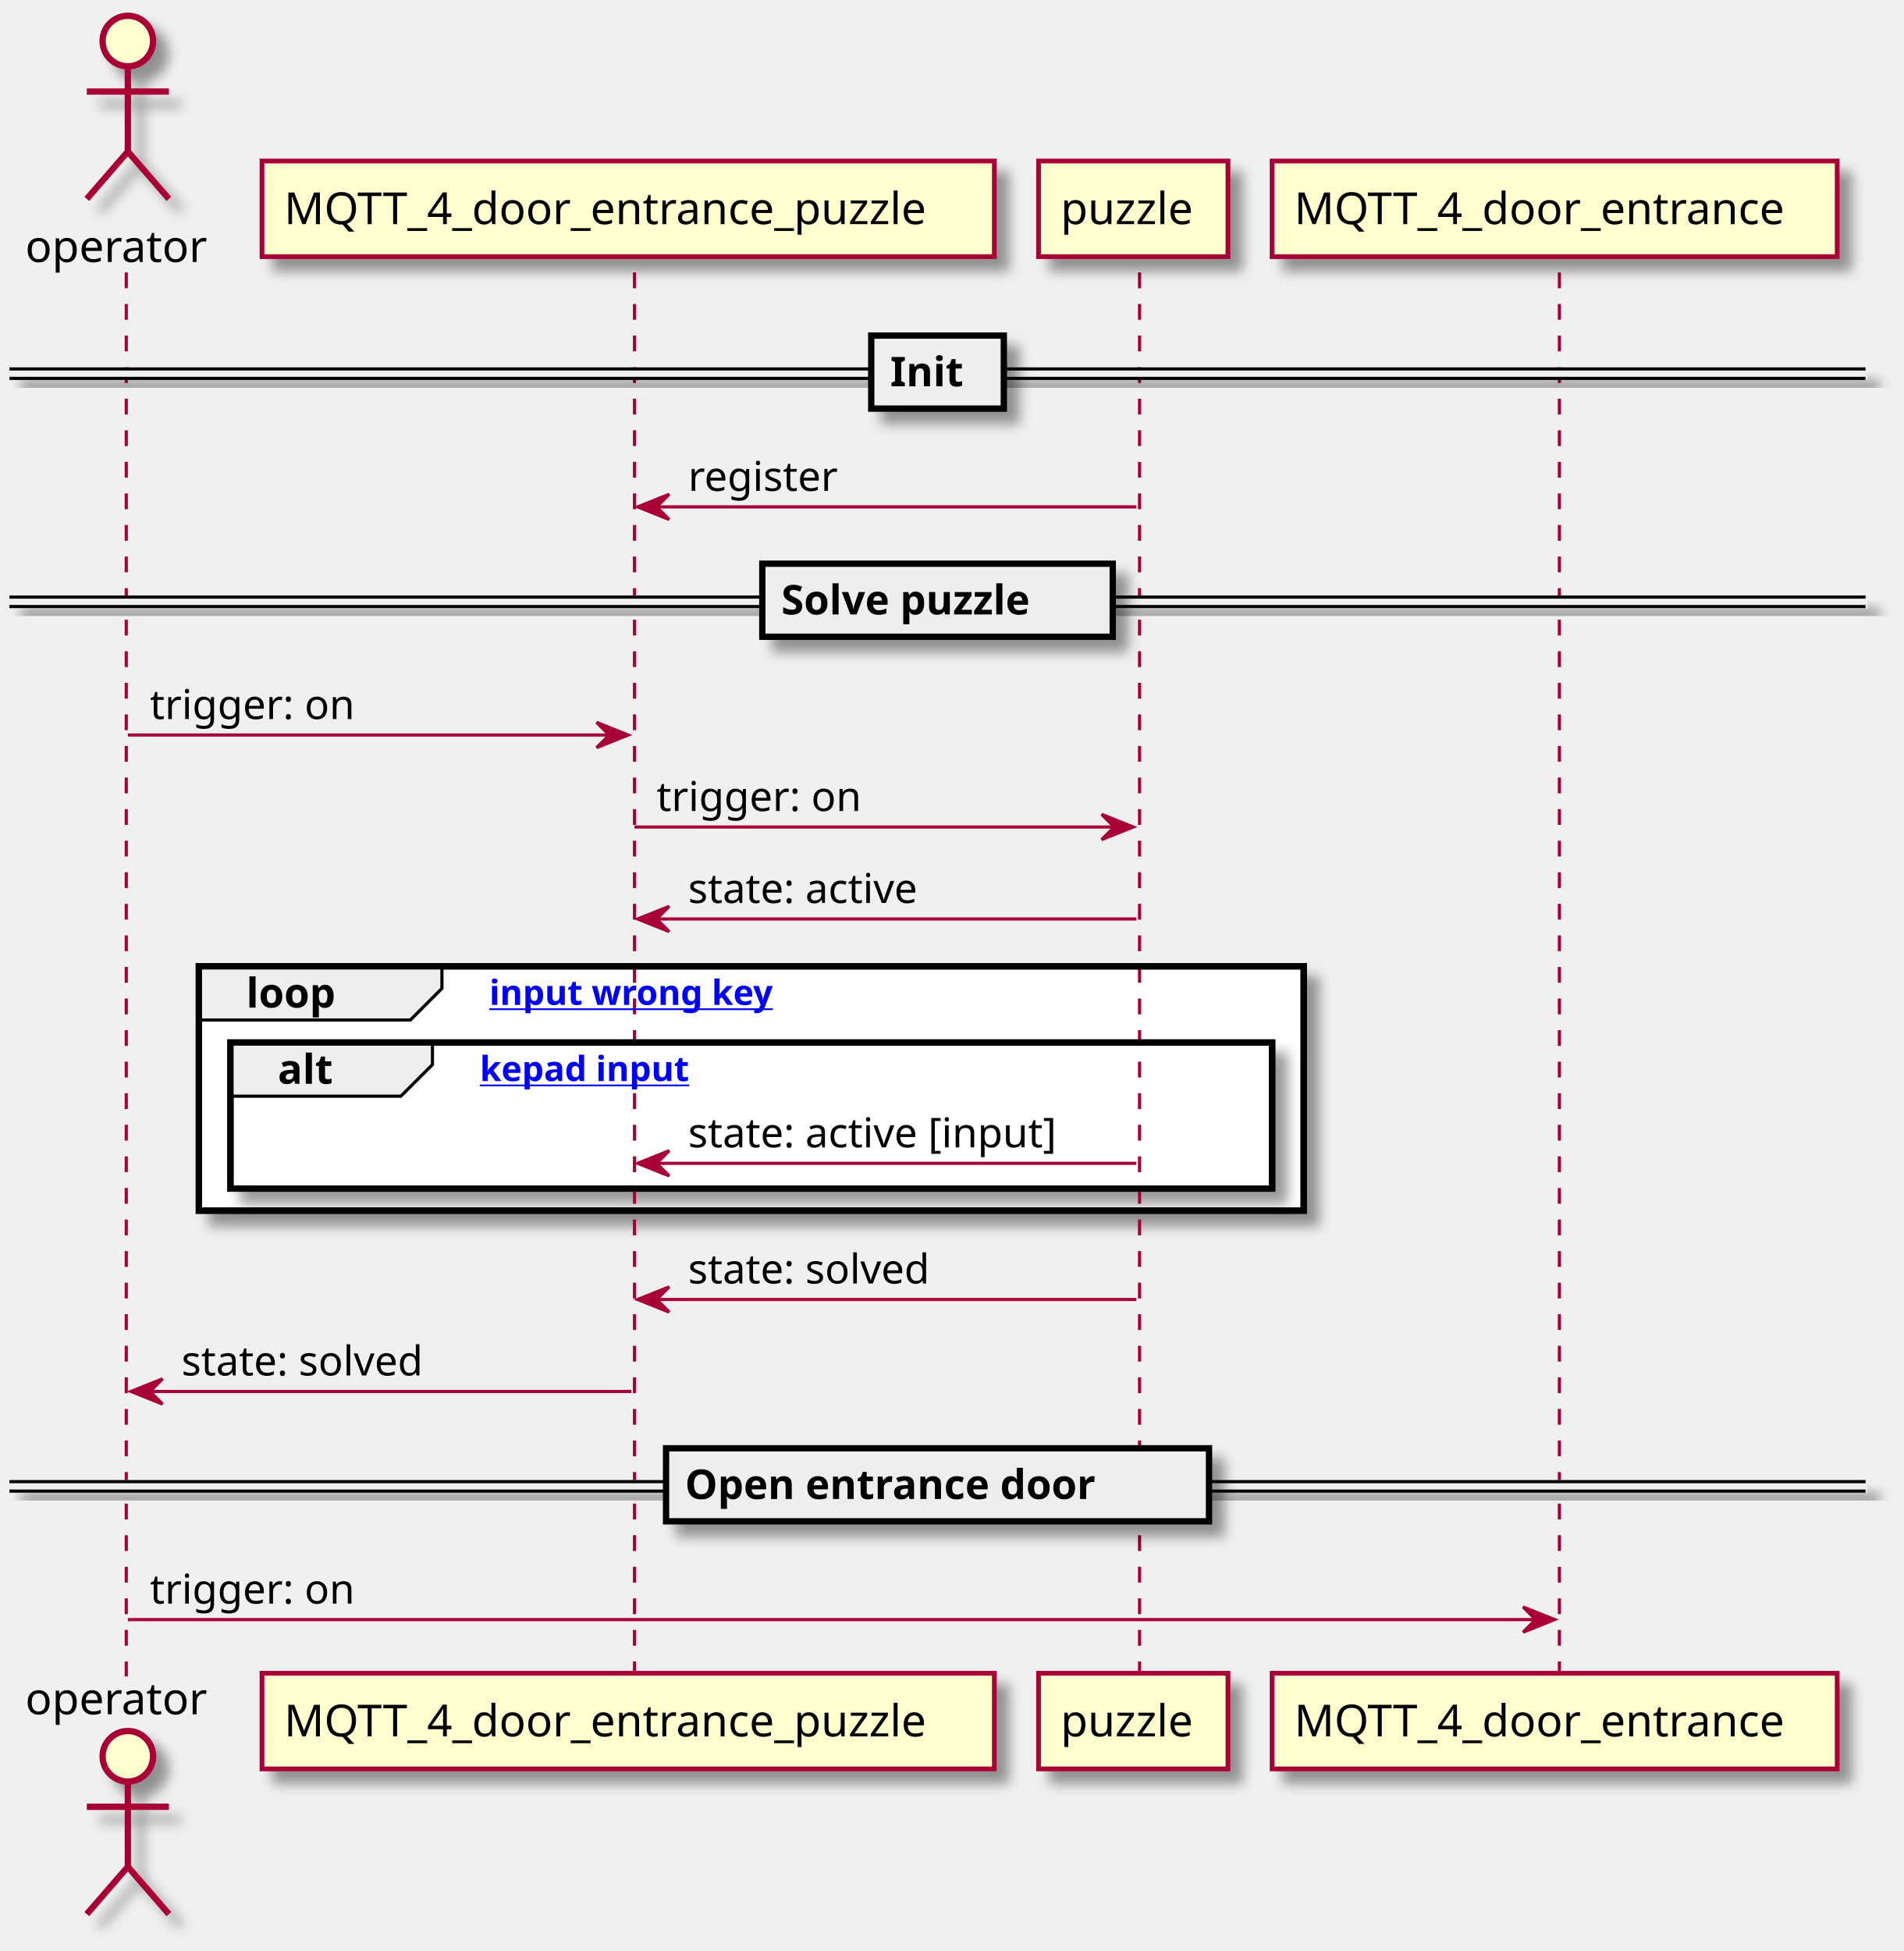
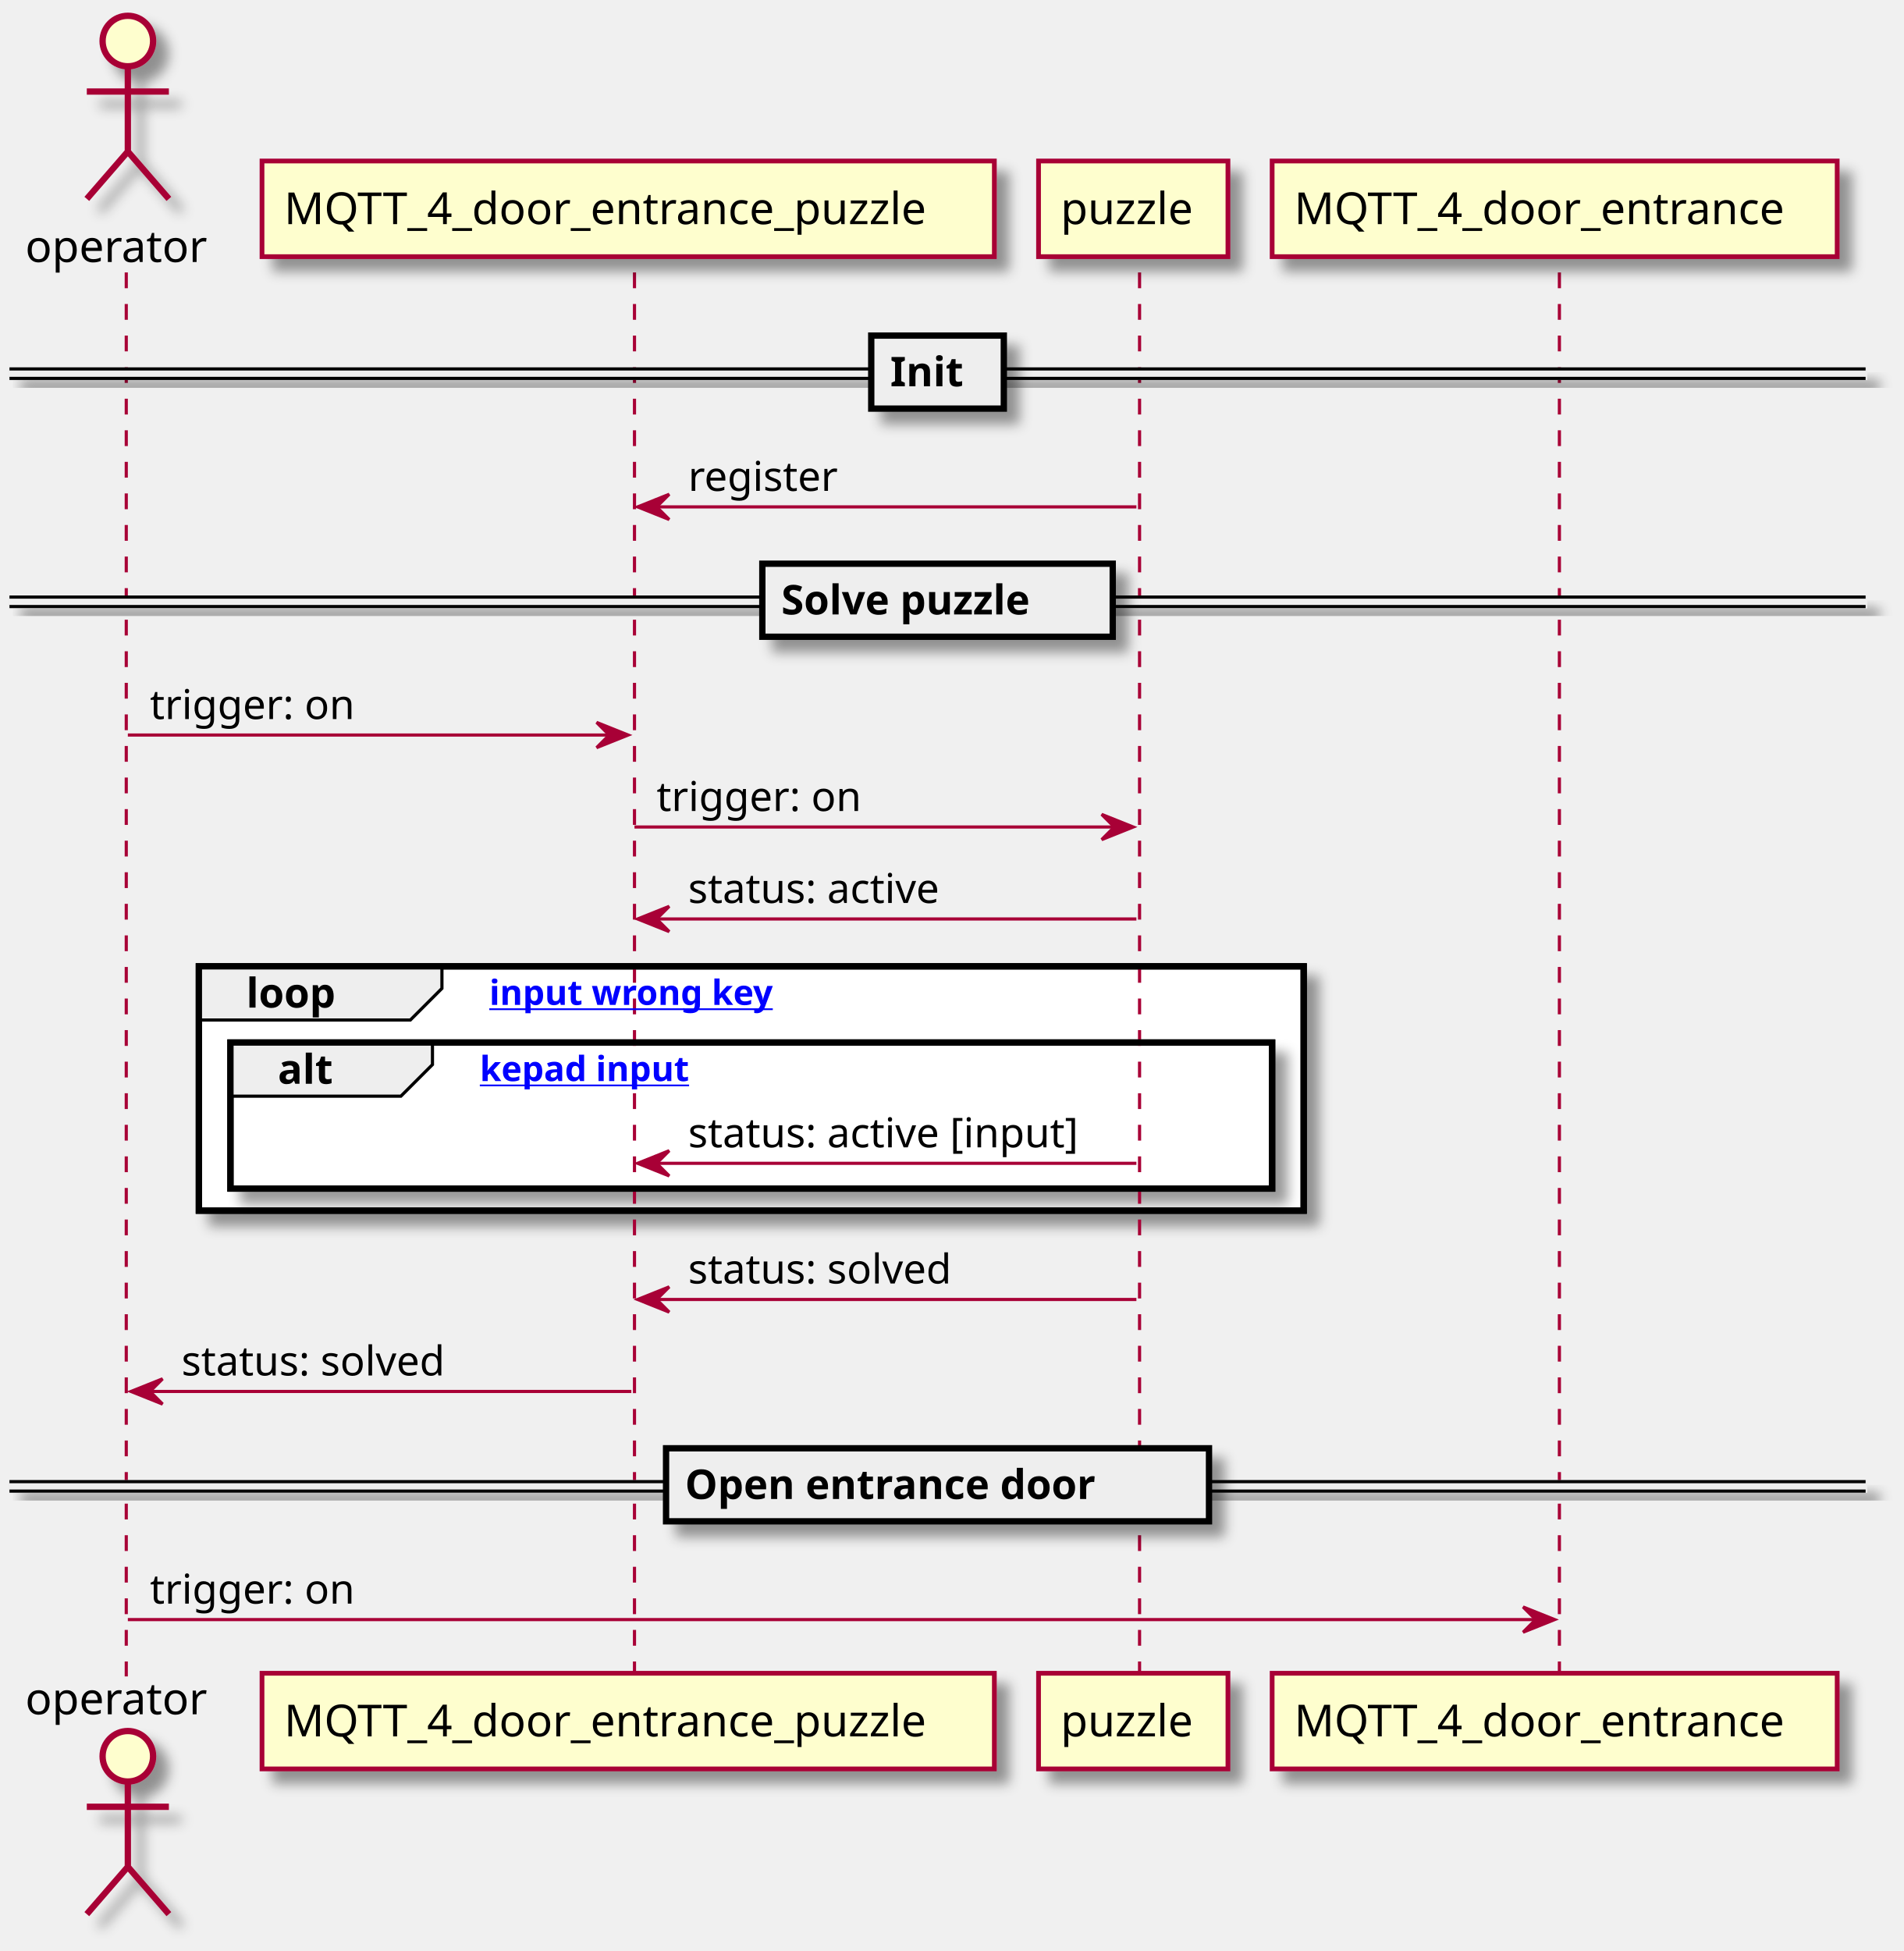
<svg xmlns="http://www.w3.org/2000/svg" xmlns:xlink="http://www.w3.org/1999/xlink" contentScriptType="application/ecmascript" contentStyleType="text/css" height="618px" preserveAspectRatio="none" style="width:603px;height:618px;" version="1.1" viewBox="0 0 603 618" width="603px" zoomAndPan="magnify">
  <defs>
-     <filter height="300%" id="fnj8hr47kali6" width="300%" x="-1" y="-1">
+     <filter height="300%" id="f19jc6l5movgq" width="300%" x="-1" y="-1">
      <feGaussianBlur result="blurOut" stdDeviation="2.0" />
      <feColorMatrix in="blurOut" result="blurOut2" type="matrix" values="0 0 0 0 0 0 0 0 0 0 0 0 0 0 0 0 0 0 .4 0" />
      <feOffset dx="4.0" dy="4.0" in="blurOut2" result="blurOut3" />
      <feBlend in="SourceGraphic" in2="blurOut3" mode="normal" />
    </filter>
  </defs>
  <g>
-     <rect fill="#FFFFFF" filter="url(#fnj8hr47kali6)" height="77.398" style="stroke: #000000; stroke-width: 2.0;" width="350" x="63" y="306.094" />
-     <rect fill="#FFFFFF" filter="url(#fnj8hr47kali6)" height="46.266" style="stroke: #000000; stroke-width: 2.0;" width="330" x="73" y="330.227" />
+     <rect fill="#FFFFFF" filter="url(#f19jc6l5movgq)" height="77.398" style="stroke: #000000; stroke-width: 2.0;" width="350" x="63" y="306.094" />
+     <rect fill="#FFFFFF" filter="url(#f19jc6l5movgq)" height="46.266" style="stroke: #000000; stroke-width: 2.0;" width="330" x="73" y="330.227" />
    <line style="stroke: #A80036; stroke-width: 1.0; stroke-dasharray: 5.0,5.0;" x1="40" x2="40" y1="86.297" y2="531.023" />
    <line style="stroke: #A80036; stroke-width: 1.0; stroke-dasharray: 5.0,5.0;" x1="201" x2="201" y1="86.297" y2="531.023" />
    <line style="stroke: #A80036; stroke-width: 1.0; stroke-dasharray: 5.0,5.0;" x1="361" x2="361" y1="86.297" y2="531.023" />
    <line style="stroke: #A80036; stroke-width: 1.0; stroke-dasharray: 5.0,5.0;" x1="494" x2="494" y1="86.297" y2="531.023" />
    <text fill="#000000" font-family="sans-serif" font-size="14" lengthAdjust="spacingAndGlyphs" textLength="59" x="8" y="82.995">operator</text>
-     <ellipse cx="40.5" cy="13" fill="#FEFECE" filter="url(#fnj8hr47kali6)" rx="8" ry="8" style="stroke: #A80036; stroke-width: 2.0;" />
-     <path d="M40.5,21 L40.5,48 M27.5,29 L53.5,29 M40.5,48 L27.5,63 M40.5,48 L53.5,63 " fill="none" filter="url(#fnj8hr47kali6)" style="stroke: #A80036; stroke-width: 2.0;" />
+     <ellipse cx="40.5" cy="13" fill="#FEFECE" filter="url(#f19jc6l5movgq)" rx="8" ry="8" style="stroke: #A80036; stroke-width: 2.0;" />
+     <path d="M40.5,21 L40.5,48 M27.5,29 L53.5,29 M40.5,48 L27.5,63 M40.5,48 L53.5,63 " fill="none" filter="url(#f19jc6l5movgq)" style="stroke: #A80036; stroke-width: 2.0;" />
    <text fill="#000000" font-family="sans-serif" font-size="14" lengthAdjust="spacingAndGlyphs" textLength="59" x="8" y="543.019">operator</text>
-     <ellipse cx="40.5" cy="556.32" fill="#FEFECE" filter="url(#fnj8hr47kali6)" rx="8" ry="8" style="stroke: #A80036; stroke-width: 2.0;" />
-     <path d="M40.5,564.32 L40.5,591.32 M27.5,572.32 L53.5,572.32 M40.5,591.32 L27.5,606.32 M40.5,591.32 L53.5,606.32 " fill="none" filter="url(#fnj8hr47kali6)" style="stroke: #A80036; stroke-width: 2.0;" />
-     <rect fill="#FEFECE" filter="url(#fnj8hr47kali6)" height="30.297" style="stroke: #A80036; stroke-width: 1.5;" width="232" x="83" y="51" />
+     <ellipse cx="40.5" cy="556.32" fill="#FEFECE" filter="url(#f19jc6l5movgq)" rx="8" ry="8" style="stroke: #A80036; stroke-width: 2.0;" />
+     <path d="M40.5,564.32 L40.5,591.32 M27.5,572.32 L53.5,572.32 M40.5,591.32 L27.5,606.32 M40.5,591.32 L53.5,606.32 " fill="none" filter="url(#f19jc6l5movgq)" style="stroke: #A80036; stroke-width: 2.0;" />
+     <rect fill="#FEFECE" filter="url(#f19jc6l5movgq)" height="30.297" style="stroke: #A80036; stroke-width: 1.5;" width="232" x="83" y="51" />
    <text fill="#000000" font-family="sans-serif" font-size="14" lengthAdjust="spacingAndGlyphs" textLength="218" x="90" y="70.995">MQTT_4_door_entrance_puzzle</text>
-     <rect fill="#FEFECE" filter="url(#fnj8hr47kali6)" height="30.297" style="stroke: #A80036; stroke-width: 1.5;" width="232" x="83" y="530.023" />
+     <rect fill="#FEFECE" filter="url(#f19jc6l5movgq)" height="30.297" style="stroke: #A80036; stroke-width: 1.5;" width="232" x="83" y="530.023" />
    <text fill="#000000" font-family="sans-serif" font-size="14" lengthAdjust="spacingAndGlyphs" textLength="218" x="90" y="550.019">MQTT_4_door_entrance_puzzle</text>
-     <rect fill="#FEFECE" filter="url(#fnj8hr47kali6)" height="30.297" style="stroke: #A80036; stroke-width: 1.5;" width="60" x="329" y="51" />
+     <rect fill="#FEFECE" filter="url(#f19jc6l5movgq)" height="30.297" style="stroke: #A80036; stroke-width: 1.5;" width="60" x="329" y="51" />
    <text fill="#000000" font-family="sans-serif" font-size="14" lengthAdjust="spacingAndGlyphs" textLength="46" x="336" y="70.995">puzzle</text>
-     <rect fill="#FEFECE" filter="url(#fnj8hr47kali6)" height="30.297" style="stroke: #A80036; stroke-width: 1.5;" width="60" x="329" y="530.023" />
+     <rect fill="#FEFECE" filter="url(#f19jc6l5movgq)" height="30.297" style="stroke: #A80036; stroke-width: 1.5;" width="60" x="329" y="530.023" />
    <text fill="#000000" font-family="sans-serif" font-size="14" lengthAdjust="spacingAndGlyphs" textLength="46" x="336" y="550.019">puzzle</text>
-     <rect fill="#FEFECE" filter="url(#fnj8hr47kali6)" height="30.297" style="stroke: #A80036; stroke-width: 1.5;" width="179" x="403" y="51" />
+     <rect fill="#FEFECE" filter="url(#f19jc6l5movgq)" height="30.297" style="stroke: #A80036; stroke-width: 1.5;" width="179" x="403" y="51" />
    <text fill="#000000" font-family="sans-serif" font-size="14" lengthAdjust="spacingAndGlyphs" textLength="165" x="410" y="70.995">MQTT_4_door_entrance</text>
-     <rect fill="#FEFECE" filter="url(#fnj8hr47kali6)" height="30.297" style="stroke: #A80036; stroke-width: 1.5;" width="179" x="403" y="530.023" />
+     <rect fill="#FEFECE" filter="url(#f19jc6l5movgq)" height="30.297" style="stroke: #A80036; stroke-width: 1.5;" width="179" x="403" y="530.023" />
    <text fill="#000000" font-family="sans-serif" font-size="14" lengthAdjust="spacingAndGlyphs" textLength="165" x="410" y="550.019">MQTT_4_door_entrance</text>
-     <rect fill="#EEEEEE" filter="url(#fnj8hr47kali6)" height="3" style="stroke: #EEEEEE; stroke-width: 1.0;" width="588" x="3" y="116.863" />
+     <rect fill="#EEEEEE" filter="url(#f19jc6l5movgq)" height="3" style="stroke: #EEEEEE; stroke-width: 1.0;" width="588" x="3" y="116.863" />
    <line style="stroke: #000000; stroke-width: 1.0;" x1="3" x2="591" y1="116.863" y2="116.863" />
    <line style="stroke: #000000; stroke-width: 1.0;" x1="3" x2="591" y1="119.863" y2="119.863" />
-     <rect fill="#EEEEEE" filter="url(#fnj8hr47kali6)" height="23.133" style="stroke: #000000; stroke-width: 2.0;" width="42" x="276" y="106.297" />
+     <rect fill="#EEEEEE" filter="url(#f19jc6l5movgq)" height="23.133" style="stroke: #000000; stroke-width: 2.0;" width="42" x="276" y="106.297" />
    <text fill="#000000" font-family="sans-serif" font-size="13" font-weight="bold" lengthAdjust="spacingAndGlyphs" textLength="23" x="282" y="122.364">Init</text>
    <polygon fill="#A80036" points="212,156.562,202,160.562,212,164.562,208,160.562" style="stroke: #A80036; stroke-width: 1.0;" />
    <line style="stroke: #A80036; stroke-width: 1.0;" x1="206" x2="360" y1="160.562" y2="160.562" />
    <text fill="#000000" font-family="sans-serif" font-size="13" lengthAdjust="spacingAndGlyphs" textLength="49" x="218" y="155.497">register</text>
-     <rect fill="#EEEEEE" filter="url(#fnj8hr47kali6)" height="3" style="stroke: #EEEEEE; stroke-width: 1.0;" width="588" x="3" y="189.129" />
+     <rect fill="#EEEEEE" filter="url(#f19jc6l5movgq)" height="3" style="stroke: #EEEEEE; stroke-width: 1.0;" width="588" x="3" y="189.129" />
    <line style="stroke: #000000; stroke-width: 1.0;" x1="3" x2="591" y1="189.129" y2="189.129" />
    <line style="stroke: #000000; stroke-width: 1.0;" x1="3" x2="591" y1="192.129" y2="192.129" />
-     <rect fill="#EEEEEE" filter="url(#fnj8hr47kali6)" height="23.133" style="stroke: #000000; stroke-width: 2.0;" width="111" x="241.5" y="178.562" />
+     <rect fill="#EEEEEE" filter="url(#f19jc6l5movgq)" height="23.133" style="stroke: #000000; stroke-width: 2.0;" width="111" x="241.5" y="178.562" />
    <text fill="#000000" font-family="sans-serif" font-size="13" font-weight="bold" lengthAdjust="spacingAndGlyphs" textLength="92" x="247.5" y="194.629">Solve puzzle</text>
    <polygon fill="#A80036" points="189,228.828,199,232.828,189,236.828,193,232.828" style="stroke: #A80036; stroke-width: 1.0;" />
    <line style="stroke: #A80036; stroke-width: 1.0;" x1="40.5" x2="195" y1="232.828" y2="232.828" />
    <text fill="#000000" font-family="sans-serif" font-size="13" lengthAdjust="spacingAndGlyphs" textLength="66" x="47.5" y="227.762">trigger: on</text>
    <polygon fill="#A80036" points="349,257.961,359,261.961,349,265.961,353,261.961" style="stroke: #A80036; stroke-width: 1.0;" />
    <line style="stroke: #A80036; stroke-width: 1.0;" x1="201" x2="355" y1="261.961" y2="261.961" />
    <text fill="#000000" font-family="sans-serif" font-size="13" lengthAdjust="spacingAndGlyphs" textLength="66" x="208" y="256.895">trigger: on</text>
    <polygon fill="#A80036" points="212,287.094,202,291.094,212,295.094,208,291.094" style="stroke: #A80036; stroke-width: 1.0;" />
    <line style="stroke: #A80036; stroke-width: 1.0;" x1="206" x2="360" y1="291.094" y2="291.094" />
-     <text fill="#000000" font-family="sans-serif" font-size="13" lengthAdjust="spacingAndGlyphs" textLength="79" x="218" y="286.028">state: active</text>
+     <text fill="#000000" font-family="sans-serif" font-size="13" lengthAdjust="spacingAndGlyphs" textLength="86" x="218" y="286.028">status: active</text>
    <path d="M63,306.094 L140,306.094 L140,313.094 L130,323.094 L63,323.094 L63,306.094 " fill="#EEEEEE" style="stroke: #000000; stroke-width: 1.0;" />
    <rect fill="none" height="77.398" style="stroke: #000000; stroke-width: 2.0;" width="350" x="63" y="306.094" />
    <text fill="#000000" font-family="sans-serif" font-size="13" font-weight="bold" lengthAdjust="spacingAndGlyphs" textLength="32" x="78" y="319.161">loop</text>
    <a href="while" target="_top" xlink:actuate="onRequest" xlink:show="new" xlink:title="while" xlink:type="simple">
      <text fill="#0000FF" font-family="sans-serif" font-size="11" font-weight="bold" lengthAdjust="spacingAndGlyphs" text-decoration="underline" textLength="103" x="155" y="318.304">input wrong key</text>
    </a>
    <path d="M73,330.227 L137,330.227 L137,337.227 L127,347.227 L73,347.227 L73,330.227 " fill="#EEEEEE" style="stroke: #000000; stroke-width: 1.0;" />
    <rect fill="none" height="46.266" style="stroke: #000000; stroke-width: 2.0;" width="330" x="73" y="330.227" />
    <text fill="#000000" font-family="sans-serif" font-size="13" font-weight="bold" lengthAdjust="spacingAndGlyphs" textLength="19" x="88" y="343.293">alt</text>
    <a href="on" target="_top" xlink:actuate="onRequest" xlink:show="new" xlink:title="on" xlink:type="simple">
      <text fill="#0000FF" font-family="sans-serif" font-size="11" font-weight="bold" lengthAdjust="spacingAndGlyphs" text-decoration="underline" textLength="76" x="152" y="342.437">kepad input</text>
    </a>
    <polygon fill="#A80036" points="212,364.492,202,368.492,212,372.492,208,368.492" style="stroke: #A80036; stroke-width: 1.0;" />
    <line style="stroke: #A80036; stroke-width: 1.0;" x1="206" x2="360" y1="368.492" y2="368.492" />
-     <text fill="#000000" font-family="sans-serif" font-size="13" lengthAdjust="spacingAndGlyphs" textLength="125" x="218" y="363.426">state: active [input]</text>
+     <text fill="#000000" font-family="sans-serif" font-size="13" lengthAdjust="spacingAndGlyphs" textLength="132" x="218" y="363.426">status: active [input]</text>
    <polygon fill="#A80036" points="212,407.625,202,411.625,212,415.625,208,411.625" style="stroke: #A80036; stroke-width: 1.0;" />
    <line style="stroke: #A80036; stroke-width: 1.0;" x1="206" x2="360" y1="411.625" y2="411.625" />
-     <text fill="#000000" font-family="sans-serif" font-size="13" lengthAdjust="spacingAndGlyphs" textLength="82" x="218" y="406.559">state: solved</text>
+     <text fill="#000000" font-family="sans-serif" font-size="13" lengthAdjust="spacingAndGlyphs" textLength="89" x="218" y="406.559">status: solved</text>
    <polygon fill="#A80036" points="51.5,436.758,41.5,440.758,51.5,444.758,47.5,440.758" style="stroke: #A80036; stroke-width: 1.0;" />
    <line style="stroke: #A80036; stroke-width: 1.0;" x1="45.5" x2="200" y1="440.758" y2="440.758" />
-     <text fill="#000000" font-family="sans-serif" font-size="13" lengthAdjust="spacingAndGlyphs" textLength="82" x="57.5" y="435.692">state: solved</text>
-     <rect fill="#EEEEEE" filter="url(#fnj8hr47kali6)" height="3" style="stroke: #EEEEEE; stroke-width: 1.0;" width="588" x="3" y="469.324" />
+     <text fill="#000000" font-family="sans-serif" font-size="13" lengthAdjust="spacingAndGlyphs" textLength="89" x="57.5" y="435.692">status: solved</text>
+     <rect fill="#EEEEEE" filter="url(#f19jc6l5movgq)" height="3" style="stroke: #EEEEEE; stroke-width: 1.0;" width="588" x="3" y="469.324" />
    <line style="stroke: #000000; stroke-width: 1.0;" x1="3" x2="591" y1="469.324" y2="469.324" />
    <line style="stroke: #000000; stroke-width: 1.0;" x1="3" x2="591" y1="472.324" y2="472.324" />
-     <rect fill="#EEEEEE" filter="url(#fnj8hr47kali6)" height="23.133" style="stroke: #000000; stroke-width: 2.0;" width="172" x="211" y="458.758" />
+     <rect fill="#EEEEEE" filter="url(#f19jc6l5movgq)" height="23.133" style="stroke: #000000; stroke-width: 2.0;" width="172" x="211" y="458.758" />
    <text fill="#000000" font-family="sans-serif" font-size="13" font-weight="bold" lengthAdjust="spacingAndGlyphs" textLength="148" x="217" y="474.825">Open entrance door</text>
    <polygon fill="#A80036" points="482.5,509.023,492.5,513.023,482.5,517.023,486.5,513.023" style="stroke: #A80036; stroke-width: 1.0;" />
    <line style="stroke: #A80036; stroke-width: 1.0;" x1="40.5" x2="488.5" y1="513.023" y2="513.023" />
    <text fill="#000000" font-family="sans-serif" font-size="13" lengthAdjust="spacingAndGlyphs" textLength="66" x="47.5" y="507.957">trigger: on</text>
  </g>
</svg>
